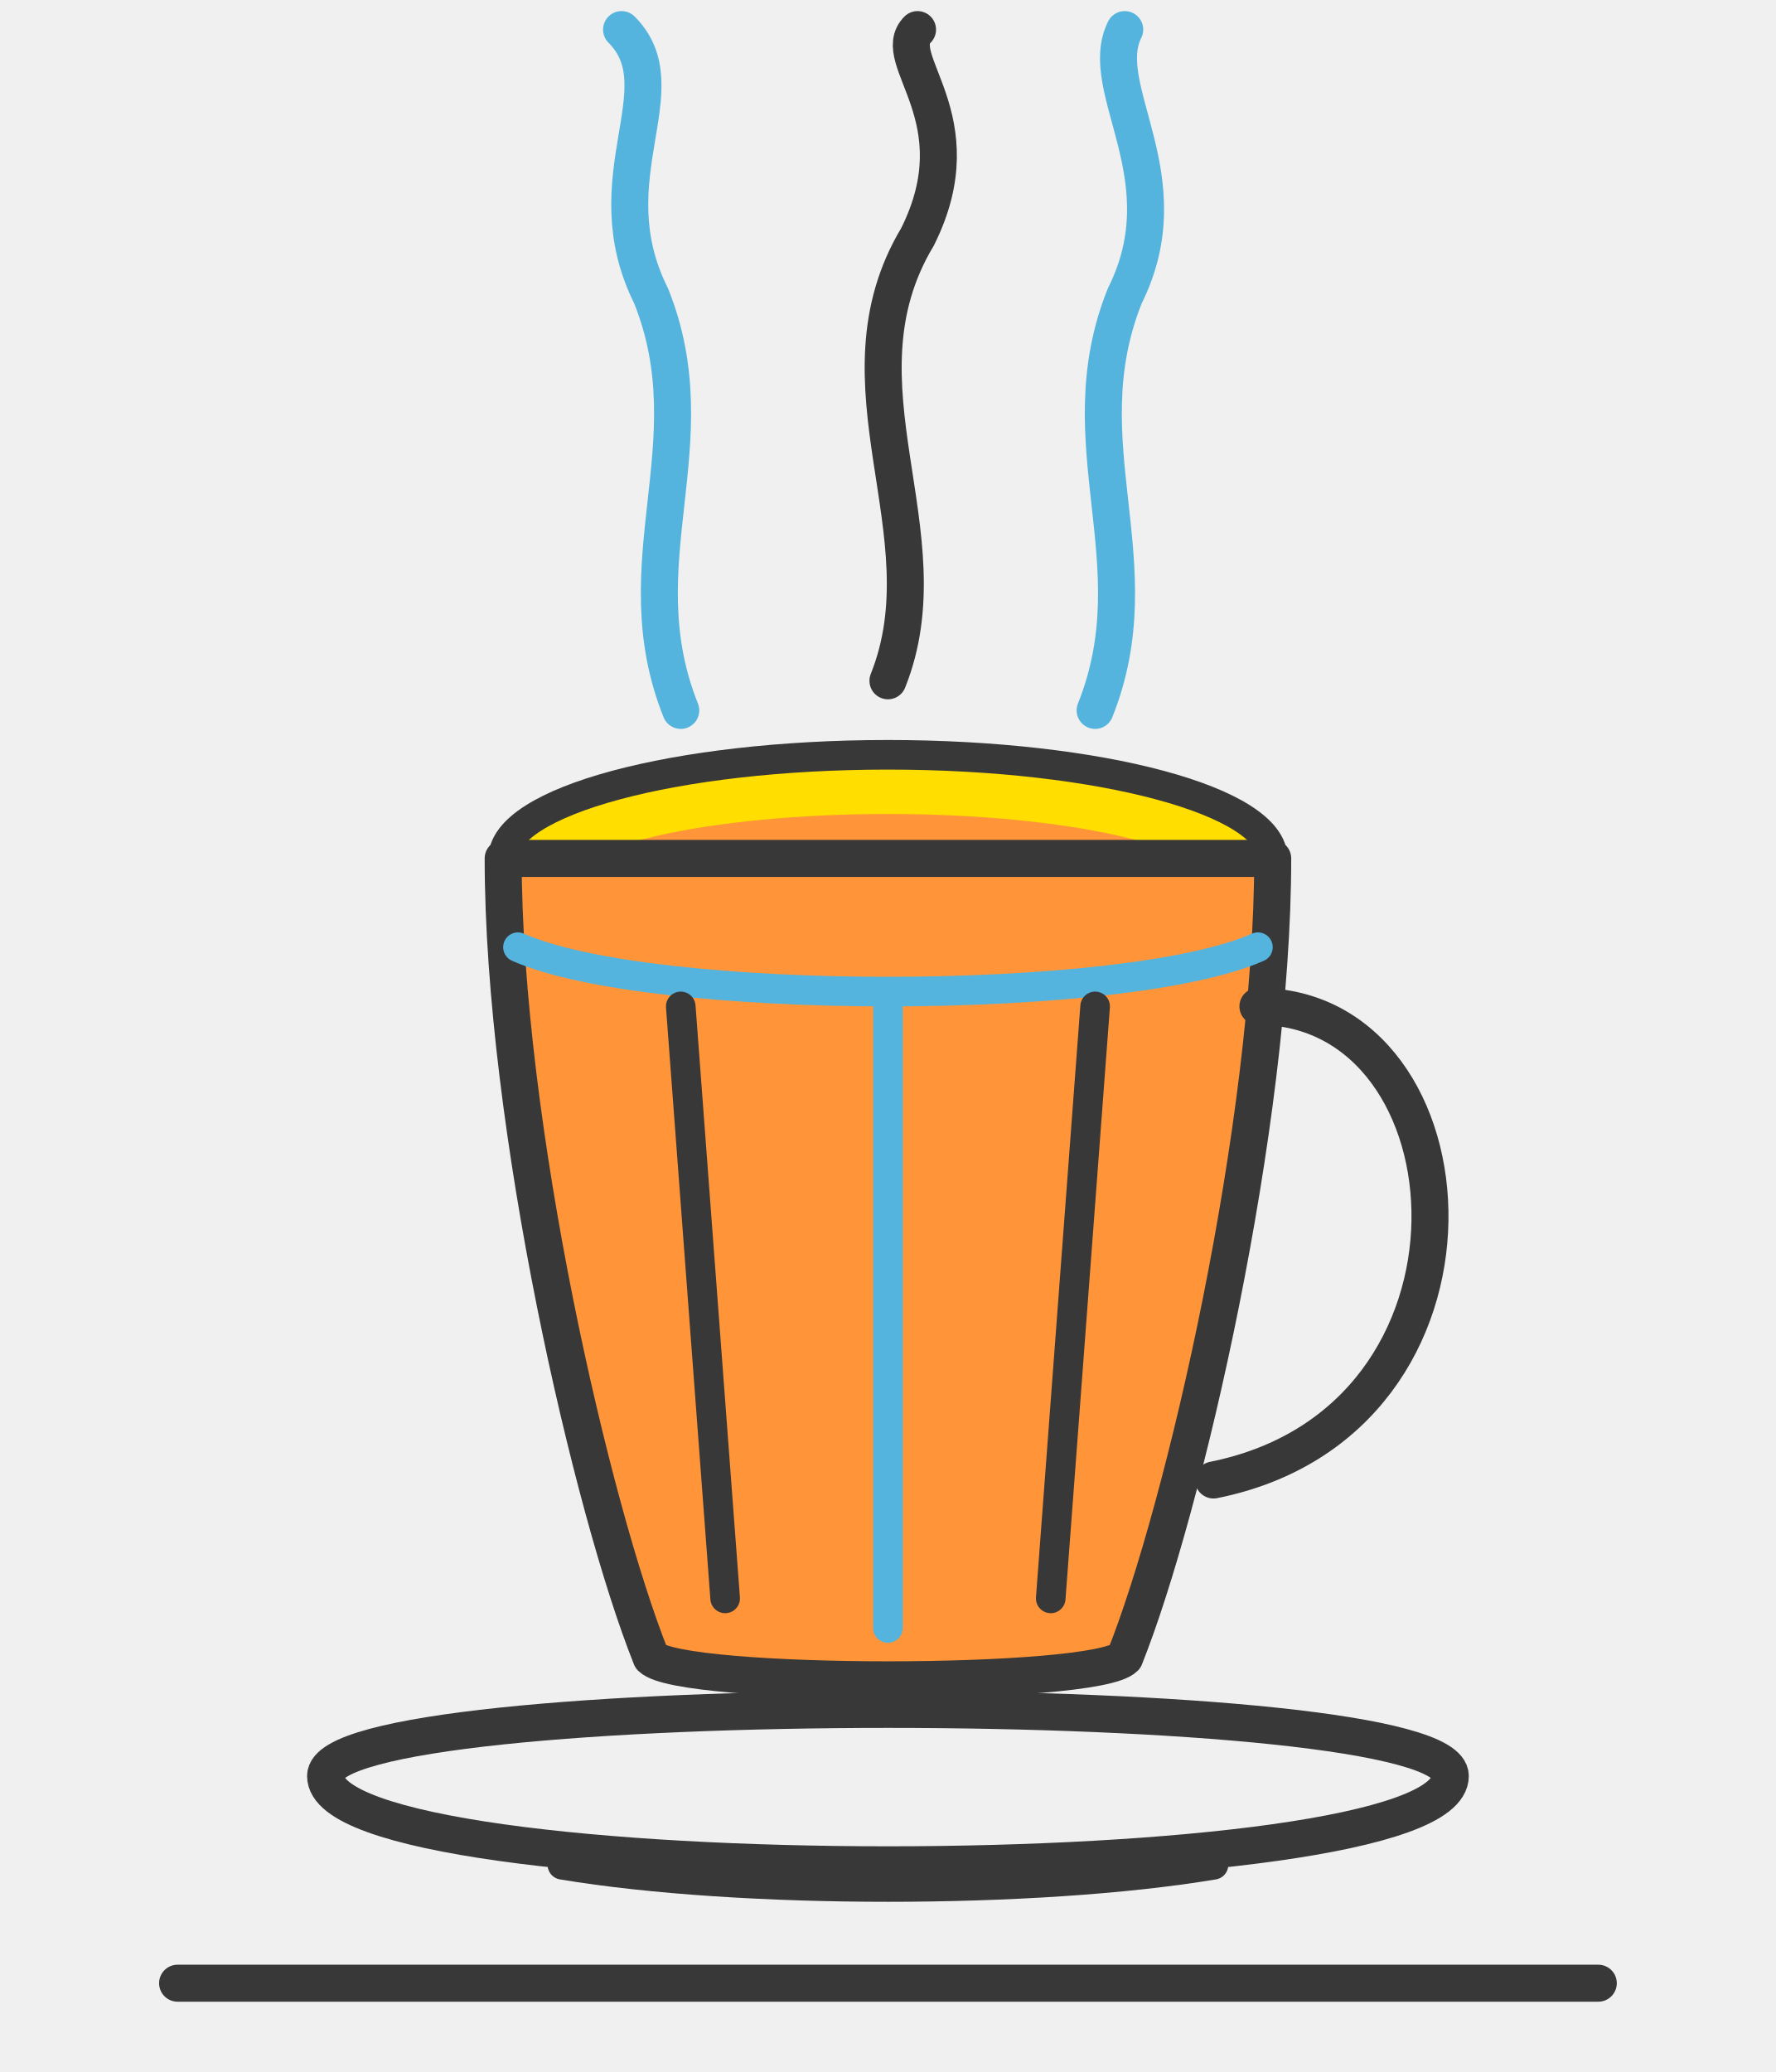
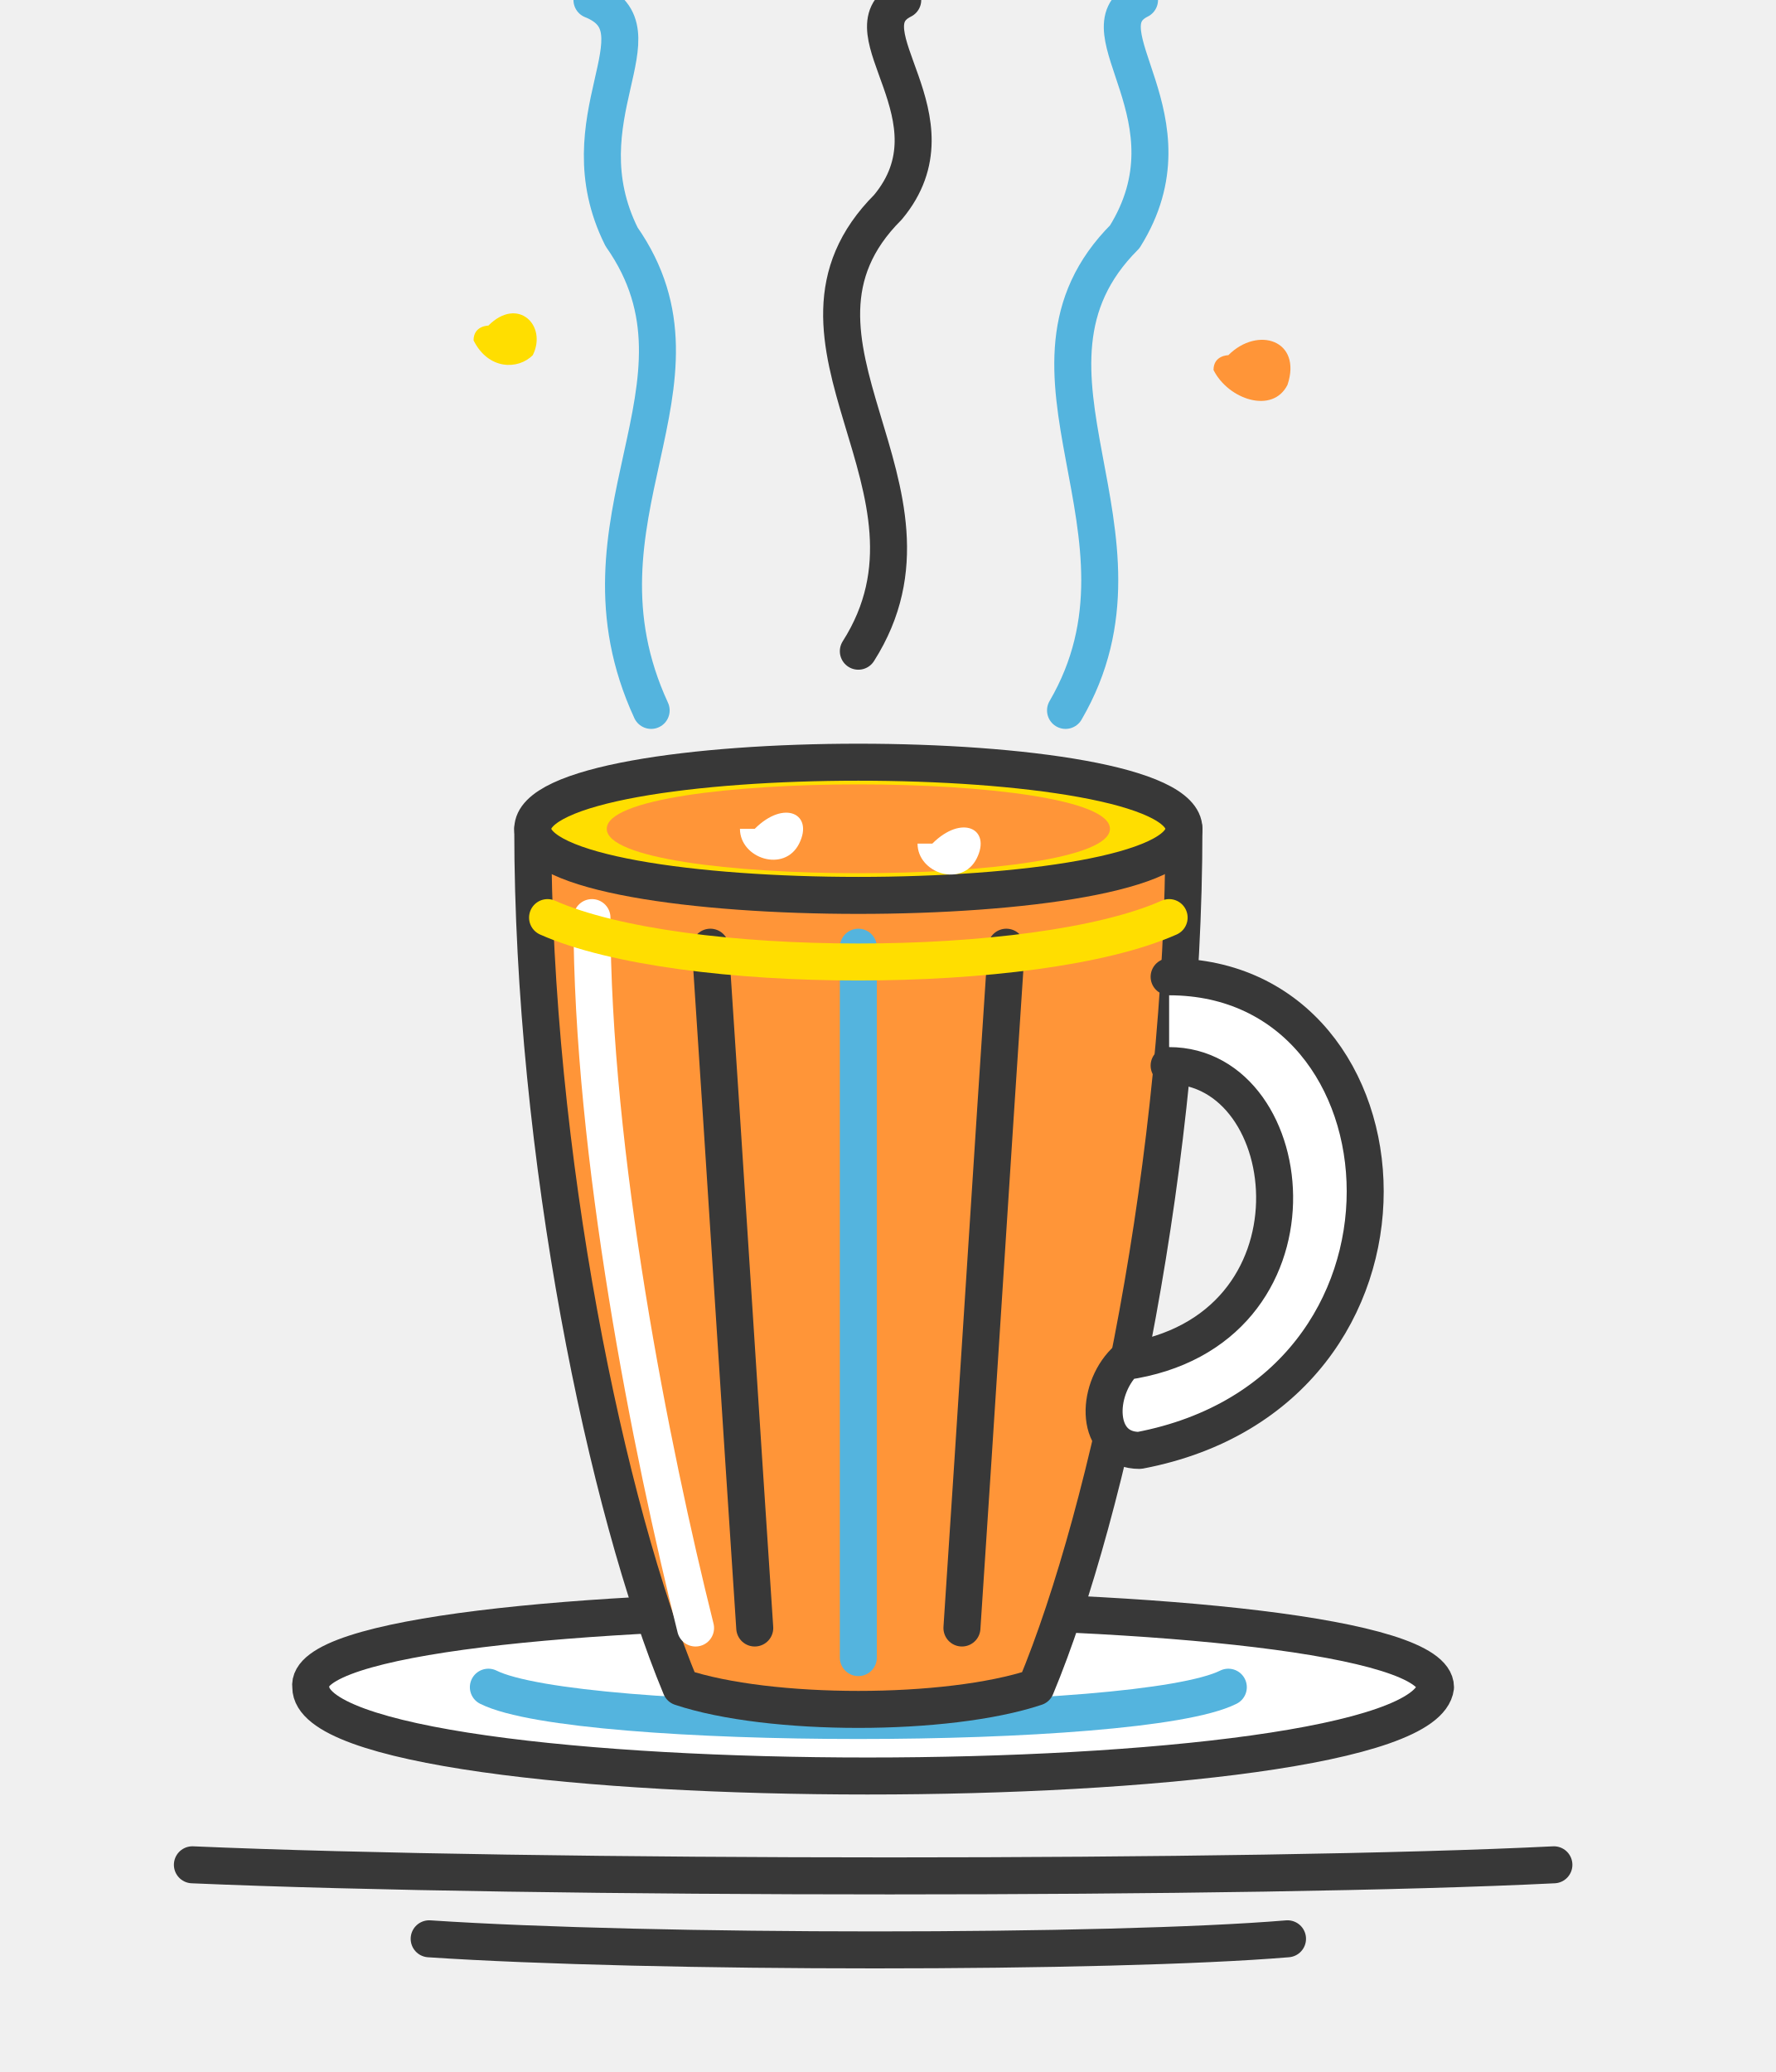
<svg xmlns="http://www.w3.org/2000/svg" viewBox="0 0 120 140" fill="none" aria-hidden="true">
-   <path d="M 46 48 C 42 38, 48 30, 44 20 C 40 12, 46 6, 42 2" stroke="#54b4de" stroke-width="2.5" stroke-linecap="round" />
-   <path d="M 60 46 C 64 36, 56 26, 62 16 C 66 8, 60 4, 62 2" stroke="#383838" stroke-width="2.5" stroke-linecap="round" />
-   <path d="M 74 48 C 78 38, 72 30, 76 20 C 80 12, 74 6, 76 2" stroke="#54b4de" stroke-width="2.5" stroke-linecap="round" />
-   <ellipse cx="60" cy="58" rx="26" ry="7" fill="#ffde00" stroke="#383838" stroke-width="2" stroke-linecap="round" />
-   <ellipse cx="60" cy="60" rx="22" ry="5" fill="#ff9538" />
-   <path d="M 34 58            C 34 76, 40 102, 44 112            C 46 114, 74 114, 76 112            C 80 102, 86 76, 86 58 Z" fill="#ff9538" stroke="#383838" stroke-width="2.5" stroke-linecap="round" stroke-linejoin="round" />
-   <path d="M 35 64 C 44 68, 76 68, 85 64" stroke="#54b4de" stroke-width="2" stroke-linecap="round" />
-   <path d="M 46 68 L 49 108" stroke="#383838" stroke-width="2" stroke-linecap="round" />
-   <path d="M 60 68 L 60 110" stroke="#54b4de" stroke-width="2" stroke-linecap="round" />
-   <path d="M 74 68 L 71 108" stroke="#383838" stroke-width="2" stroke-linecap="round" />
-   <path d="M 85 68 C 100 68, 102 96, 82 100" stroke="#383838" stroke-width="2.5" stroke-linecap="round" />
-   <path d="M 22 120 C 22 114, 98 114, 98 120 C 98 128, 22 128, 22 120 Z" stroke="#383838" stroke-width="2.5" stroke-linecap="round" stroke-linejoin="round" />
-   <path d="M 38 126 C 50 128, 70 128, 82 126" stroke="#383838" stroke-width="2" stroke-linecap="round" />
-   <path d="M 12 134 L 108 134" stroke="#383838" stroke-width="2.5" stroke-linecap="round" />
+   <path d="M 44 48 C 38 35 49 26 42 16 C 38 8 45 2 40 0" stroke="#54b4de" stroke-width="2.5" stroke-linecap="round" stroke-linejoin="round" />
+   <path d="M 58 44 C 65 33 51 23 60 14 C 65 8 57 2 61 0" stroke="#383838" stroke-width="2.5" stroke-linecap="round" stroke-linejoin="round" />
+   <path d="M 72 48 C 79 36 67 25 76 16 C 81 8 73 2 77 0" stroke="#54b4de" stroke-width="2.5" stroke-linecap="round" stroke-linejoin="round" />
+   <path d="M 33 22 C 35 20 37 22 36 24 C 35 25 33 25 32 23 C 32 22 33 22 33 22 Z" fill="#ffde00" />
+   <path d="M 83 24 C 85 22 88 23 87 26 C 86 28 83 27 82 25 C 82 24 83 24 83 24 Z" fill="#ff9538" />
+   <path d="M 21 114 C 20 107 97 107 97 114 C 96 122 21 122 21 114 Z" fill="#ffffff" stroke="#383838" stroke-width="2.5" stroke-linecap="round" stroke-linejoin="round" />
+   <path d="M 33 114 C 39 117 77 117 83 114" stroke="#54b4de" stroke-width="2.5" stroke-linecap="round" stroke-linejoin="round" />
+   <path d="M 36 56 C 36 78 41 102 46 114 C 52 116 64 116 70 114 C 75 102 80 78 80 56 Z" fill="#ff9538" stroke="#383838" stroke-width="2.5" stroke-linecap="round" stroke-linejoin="round" />
+   <path d="M 40 62 C 40 78 44 98 47 110" stroke="#ffffff" stroke-width="2.5" stroke-linecap="round" stroke-linejoin="round" />
+   <path d="M 36 56 C 36 50 80 50 80 56 C 80 62 36 62 36 56 Z" fill="#ffde00" stroke="#383838" stroke-width="2.5" stroke-linecap="round" stroke-linejoin="round" />
+   <path d="M 41 56 C 41 52 75 52 75 56 C 75 60 41 60 41 56 Z" fill="#ff9538" />
+   <path d="M 51 56 C 53 54 55 55 54 57 C 53 59 50 58 50 56 Z" fill="#ffffff" />
+   <path d="M 63 57 C 65 55 67 56 66 58 C 65 60 62 59 62 57 Z" fill="#ffffff" />
+   <path d="M 48 64 C 49 79 50 95 51 110" stroke="#383838" stroke-width="2.5" stroke-linecap="round" stroke-linejoin="round" />
+   <path d="M 58 64 C 58 80 58 96 58 112" stroke="#54b4de" stroke-width="2.5" stroke-linecap="round" stroke-linejoin="round" />
+   <path d="M 68 64 C 67 79 66 95 65 110" stroke="#383838" stroke-width="2.5" stroke-linecap="round" stroke-linejoin="round" />
+   <path d="M 37 62 C 46 66 70 66 79 62" stroke="#ffde00" stroke-width="2.5" stroke-linecap="round" stroke-linejoin="round" />
+   <path d="M 79 66 C 96 66 98 94 77 98 C 74 98 74 94 76 92 C 90 90 88 72 79 72" fill="#ffffff" stroke="#383838" stroke-width="2.5" stroke-linecap="round" stroke-linejoin="round" />
+   <path d="M 13 126 C 36 127 85 127 105 126" stroke="#383838" stroke-width="2.5" stroke-linecap="round" stroke-linejoin="round" />
+   <path d="M 29 131 C 44 132 75 132 87 131" stroke="#383838" stroke-width="2.5" stroke-linecap="round" stroke-linejoin="round" />
</svg>
